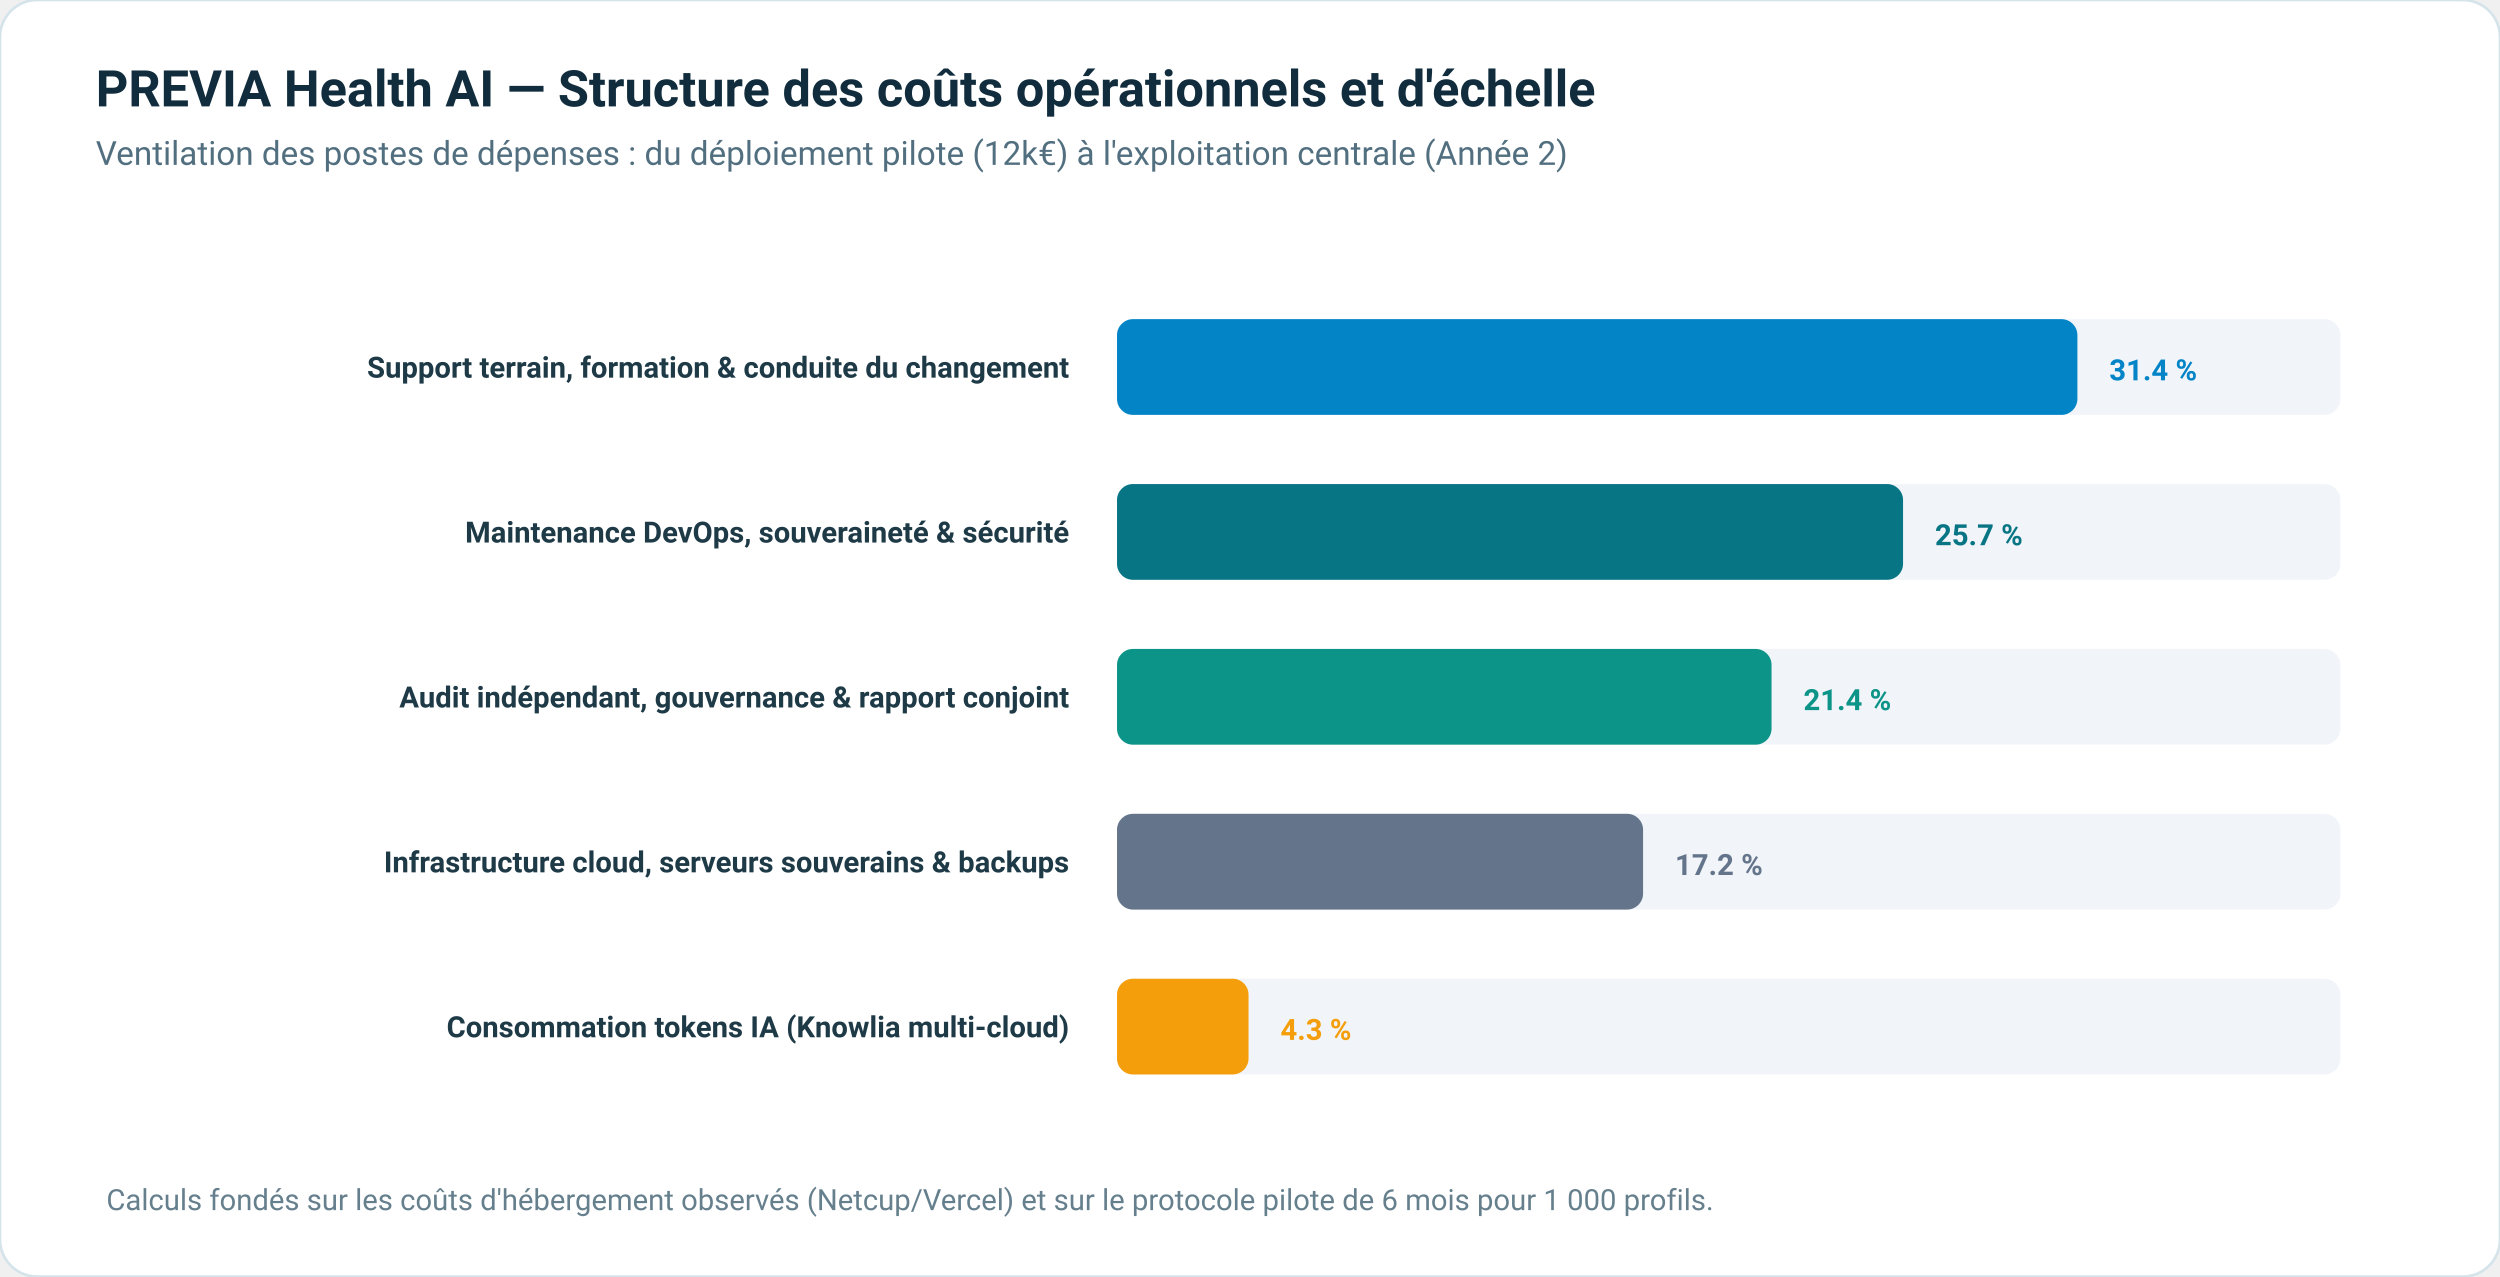
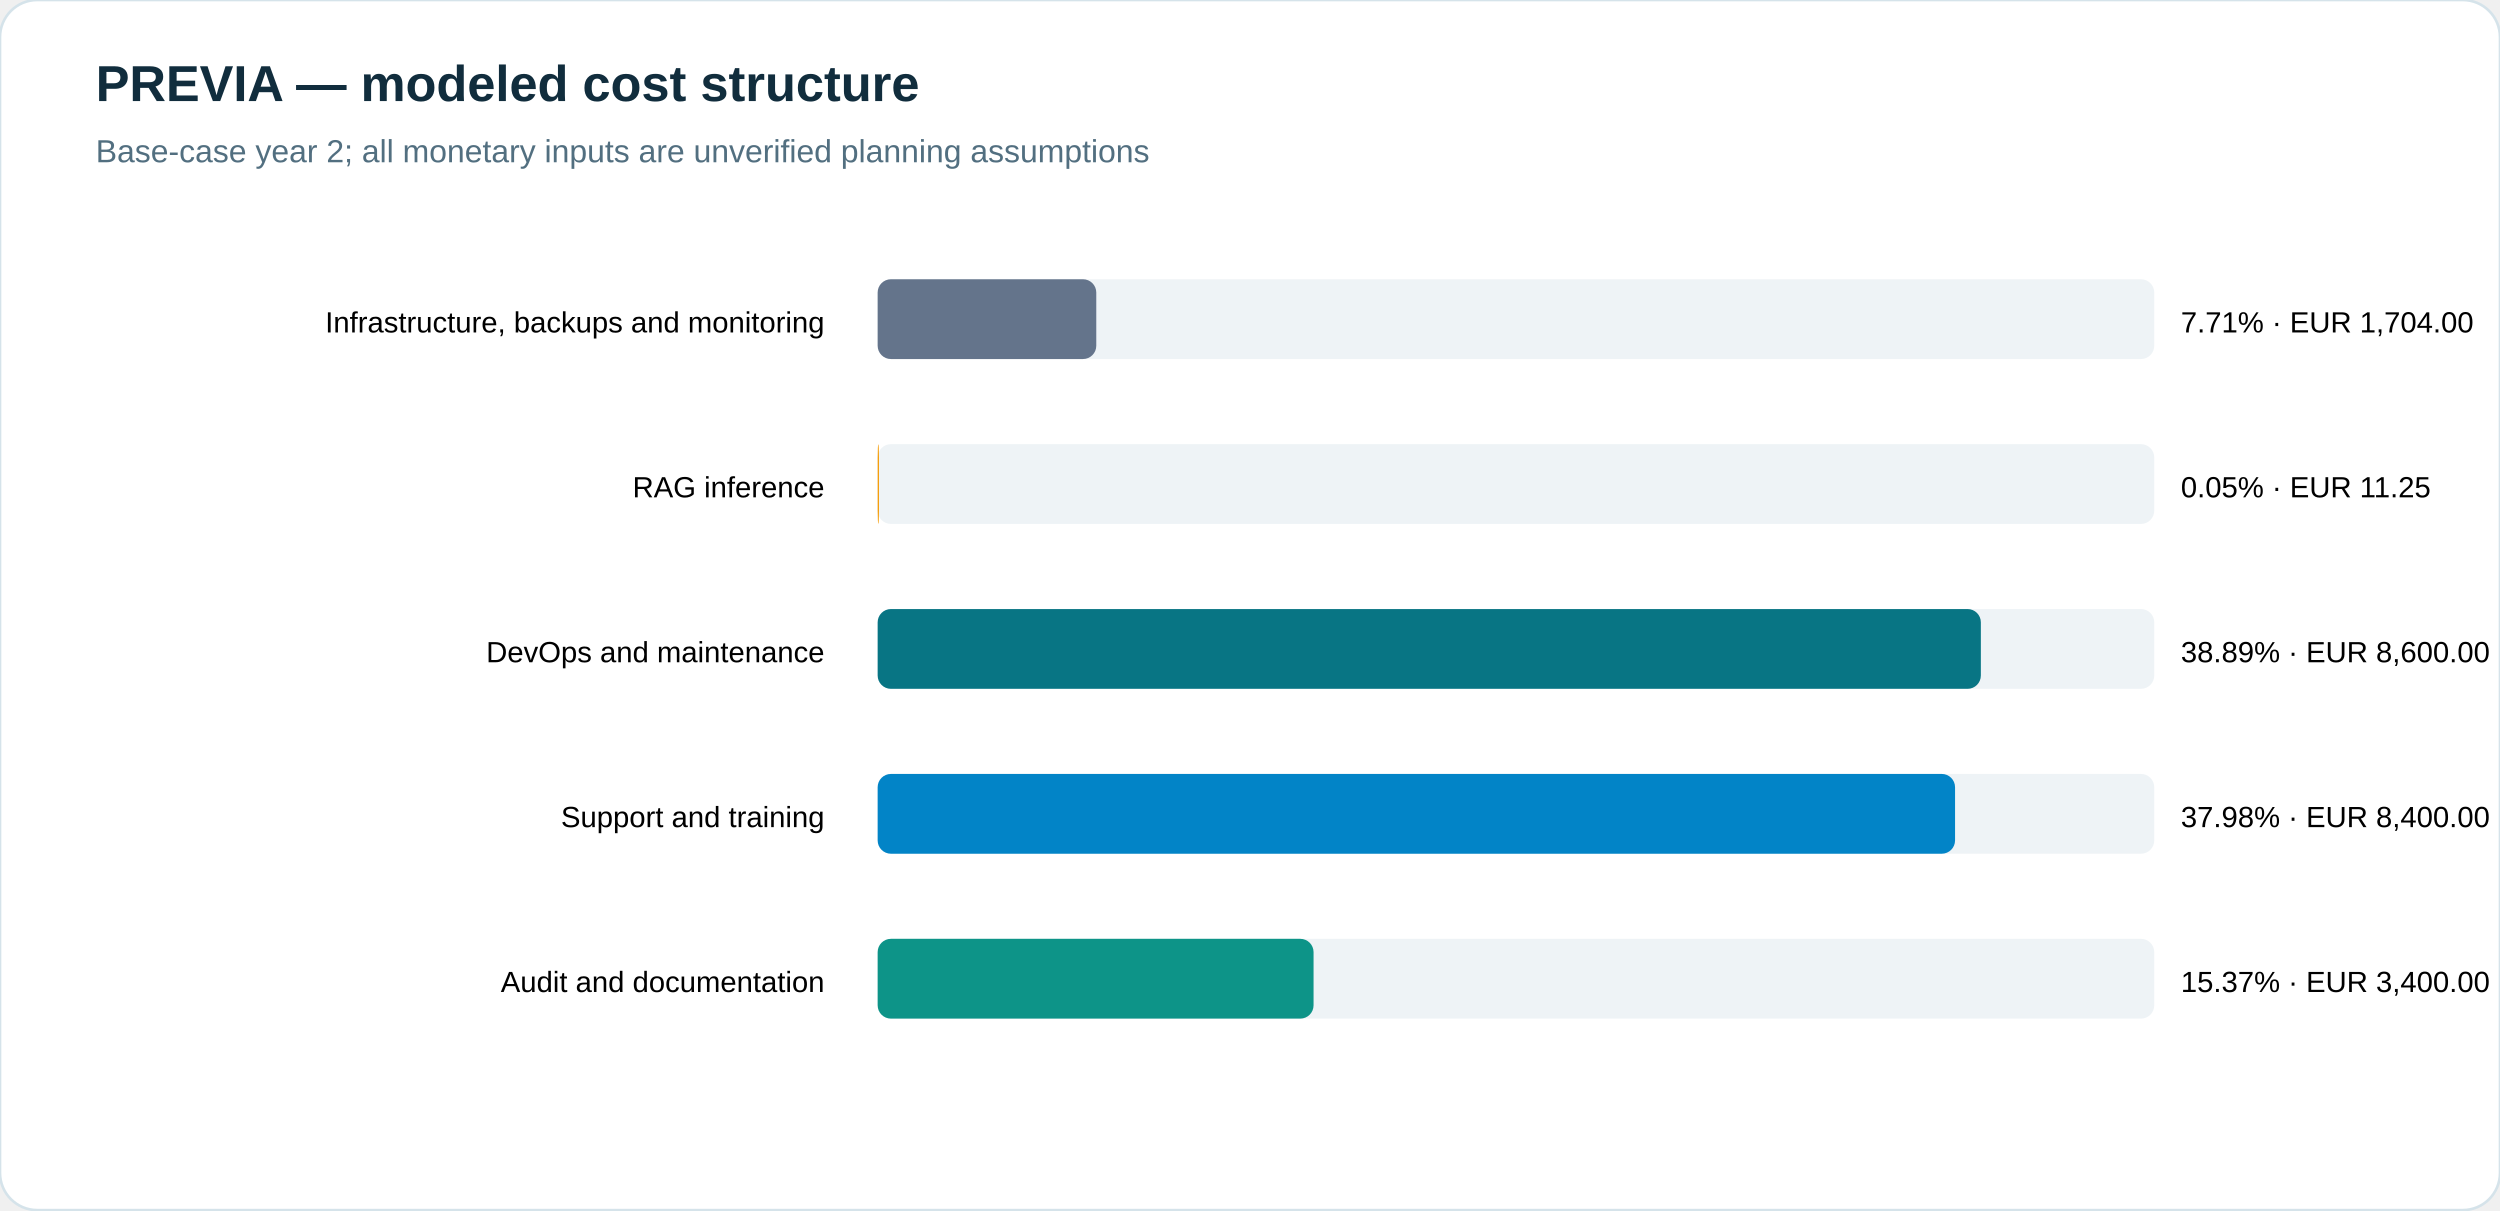
- <svg xmlns="http://www.w3.org/2000/svg" viewBox="0 0 940 480" width="100%" height="auto">
-   <style>
-   .title { font-family: -apple-system, BlinkMacSystemFont, 'Segoe UI', Roboto, Helvetica, Arial, sans-serif; font-size: 19px; font-weight: 700; fill: #112d3d; }
-   .sub { font-family: -apple-system, BlinkMacSystemFont, 'Segoe UI', Roboto, Helvetica, Arial, sans-serif; font-size: 12.5px; fill: #526f80; }
-   .axis { font-family: -apple-system, BlinkMacSystemFont, 'Segoe UI', Roboto, Helvetica, Arial, sans-serif; font-size: 11px; fill: #657f8d; }
-   .label { font-family: -apple-system, BlinkMacSystemFont, 'Segoe UI', Roboto, Helvetica, Arial, sans-serif; font-size: 11px; font-weight: 600; }
-   .grid { stroke: #e3edf2; stroke-width: 1; stroke-dasharray: 3 3; }
- </style>
-   <rect width="940" height="480" rx="14" fill="#ffffff" stroke="#d5e3ea" stroke-width="1" />
-   <text x="36" y="40" class="title">PREVIA Health AI — Structure des coûts opérationnels et d'échelle</text>
-   <text x="36" y="62" class="sub">Ventilation des postes de dépenses : du déploiement pilote (12k€) à l'exploitation centrale (Année 2)</text>
-   <text x="402" y="142" class="label" font-size="11.5px" text-anchor="end" fill="#1e3a47">Support terrain, formation &amp; conduite du changement</text>
-   <rect x="420" y="120" width="460" height="36" rx="6" fill="#f1f5f9" />
-   <rect x="420" y="120" width="361.1" height="36" rx="6" fill="#0284c7" />
-   <text x="793.1" y="143" class="label" font-size="12px" fill="#0284c7">31.4 %</text>
-   <text x="402" y="204" class="label" font-size="11.5px" text-anchor="end" fill="#1e3a47">Maintenance DevOps, souveraineté &amp; sécurité</text>
-   <rect x="420" y="182" width="460" height="36" rx="6" fill="#f1f5f9" />
-   <rect x="420" y="182" width="295.55" height="36" rx="6" fill="#087584" />
-   <text x="727.55" y="205" class="label" font-size="12px" fill="#087584">25.7 %</text>
-   <text x="402" y="266" class="label" font-size="11.5px" text-anchor="end" fill="#1e3a47">Audit indépendant, gouvernance &amp; rapport conjoint</text>
-   <rect x="420" y="244" width="460" height="36" rx="6" fill="#f1f5f9" />
-   <rect x="420" y="244" width="246.1" height="36" rx="6" fill="#0d9488" />
-   <text x="678.1" y="267" class="label" font-size="12px" fill="#0d9488">21.4 %</text>
-   <text x="402" y="328" class="label" font-size="11.5px" text-anchor="end" fill="#1e3a47">Infrastructure cloud, serveurs souverains &amp; backups</text>
-   <rect x="420" y="306" width="460" height="36" rx="6" fill="#f1f5f9" />
-   <rect x="420" y="306" width="197.8" height="36" rx="6" fill="#64748b" />
-   <text x="629.8" y="329" class="label" font-size="12px" fill="#64748b">17.2 %</text>
-   <text x="402" y="390" class="label" font-size="11.5px" text-anchor="end" fill="#1e3a47">Consommation tokens IA (Knowlia multi-cloud)</text>
-   <rect x="420" y="368" width="460" height="36" rx="6" fill="#f1f5f9" />
-   <rect x="420" y="368" width="49.45" height="36" rx="6" fill="#f59e0b" />
-   <text x="481.45" y="391" class="label" font-size="12px" fill="#f59e0b">4.3 %</text>
-   <text x="40" y="455" class="axis" fill="#64748b">Calculs fondés sur les coûts d'hébergement observés (Netcup/Vercel) et sur le protocole pilote de 6 mois pour 1 000 profils.</text>
+ <svg xmlns="http://www.w3.org/2000/svg" viewBox="0 0 940 455">
+   <rect width="100%" height="100%" rx="14" fill="#fff" stroke="#d5e3ea" />
+   <text x="36" y="38" font-family="Arial" font-size="19" font-weight="700" fill="#112d3d">PREVIA — modeled cost structure</text>
+   <text x="36" y="61" font-family="Arial" font-size="12" fill="#526f80">Base-case year 2; all monetary inputs are unverified planning assumptions</text>
+   <text x="310" y="125" font-family="Arial" font-size="11" text-anchor="end">Infrastructure, backups and monitoring</text>
+   <rect x="330" y="105" width="480" height="30" rx="5" fill="#eef3f6" />
+   <rect x="330" y="105" width="82.2" height="30" rx="5" fill="#64748b" />
+   <text x="820" y="125" font-family="Arial" font-size="11">7.71% · EUR 1,704.00</text>
+   <text x="310" y="187" font-family="Arial" font-size="11" text-anchor="end">RAG inference</text>
+   <rect x="330" y="167" width="480" height="30" rx="5" fill="#eef3f6" />
+   <rect x="330" y="167" width="0.5" height="30" rx="5" fill="#f59e0b" />
+   <text x="820" y="187" font-family="Arial" font-size="11">0.05% · EUR 11.25</text>
+   <text x="310" y="249" font-family="Arial" font-size="11" text-anchor="end">DevOps and maintenance</text>
+   <rect x="330" y="229" width="480" height="30" rx="5" fill="#eef3f6" />
+   <rect x="330" y="229" width="414.8" height="30" rx="5" fill="#087584" />
+   <text x="820" y="249" font-family="Arial" font-size="11">38.89% · EUR 8,600.00</text>
+   <text x="310" y="311" font-family="Arial" font-size="11" text-anchor="end">Support and training</text>
+   <rect x="330" y="291" width="480" height="30" rx="5" fill="#eef3f6" />
+   <rect x="330" y="291" width="405.1" height="30" rx="5" fill="#0284c7" />
+   <text x="820" y="311" font-family="Arial" font-size="11">37.98% · EUR 8,400.00</text>
+   <text x="310" y="373" font-family="Arial" font-size="11" text-anchor="end">Audit and documentation</text>
+   <rect x="330" y="353" width="480" height="30" rx="5" fill="#eef3f6" />
+   <rect x="330" y="353" width="163.9" height="30" rx="5" fill="#0d9488" />
+   <text x="820" y="373" font-family="Arial" font-size="11">15.37% · EUR 3,400.00</text>
</svg>
